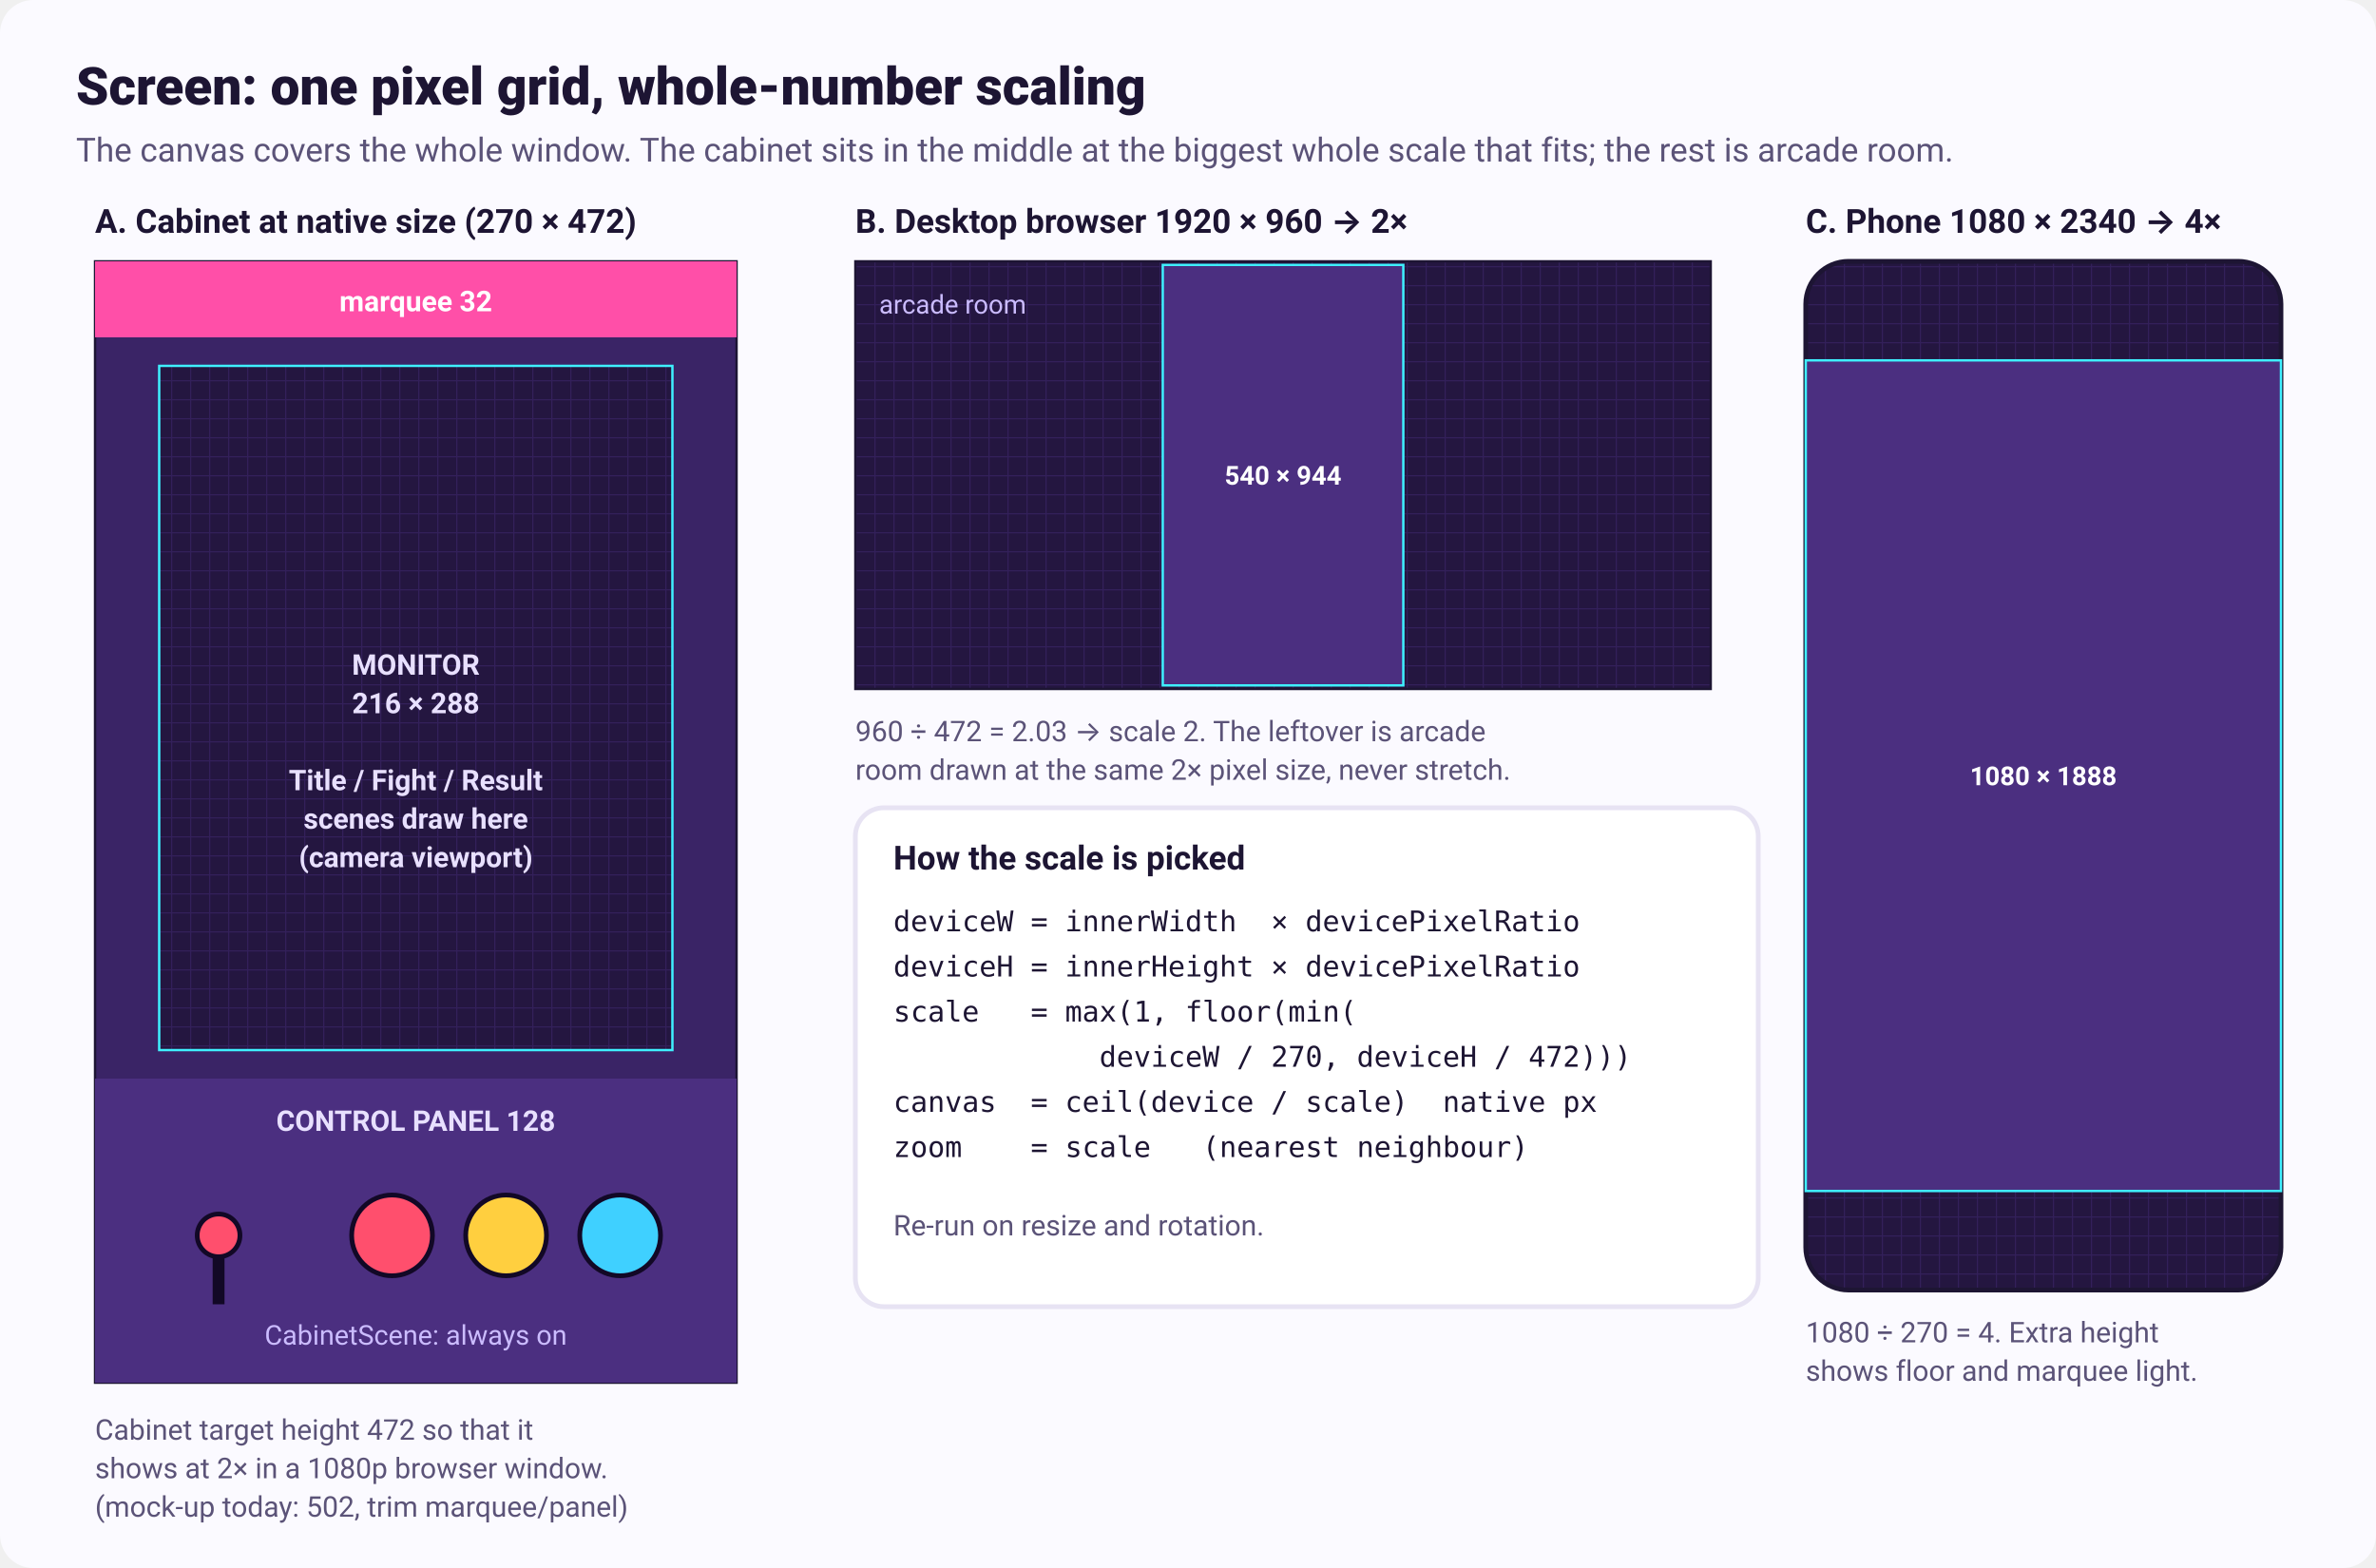
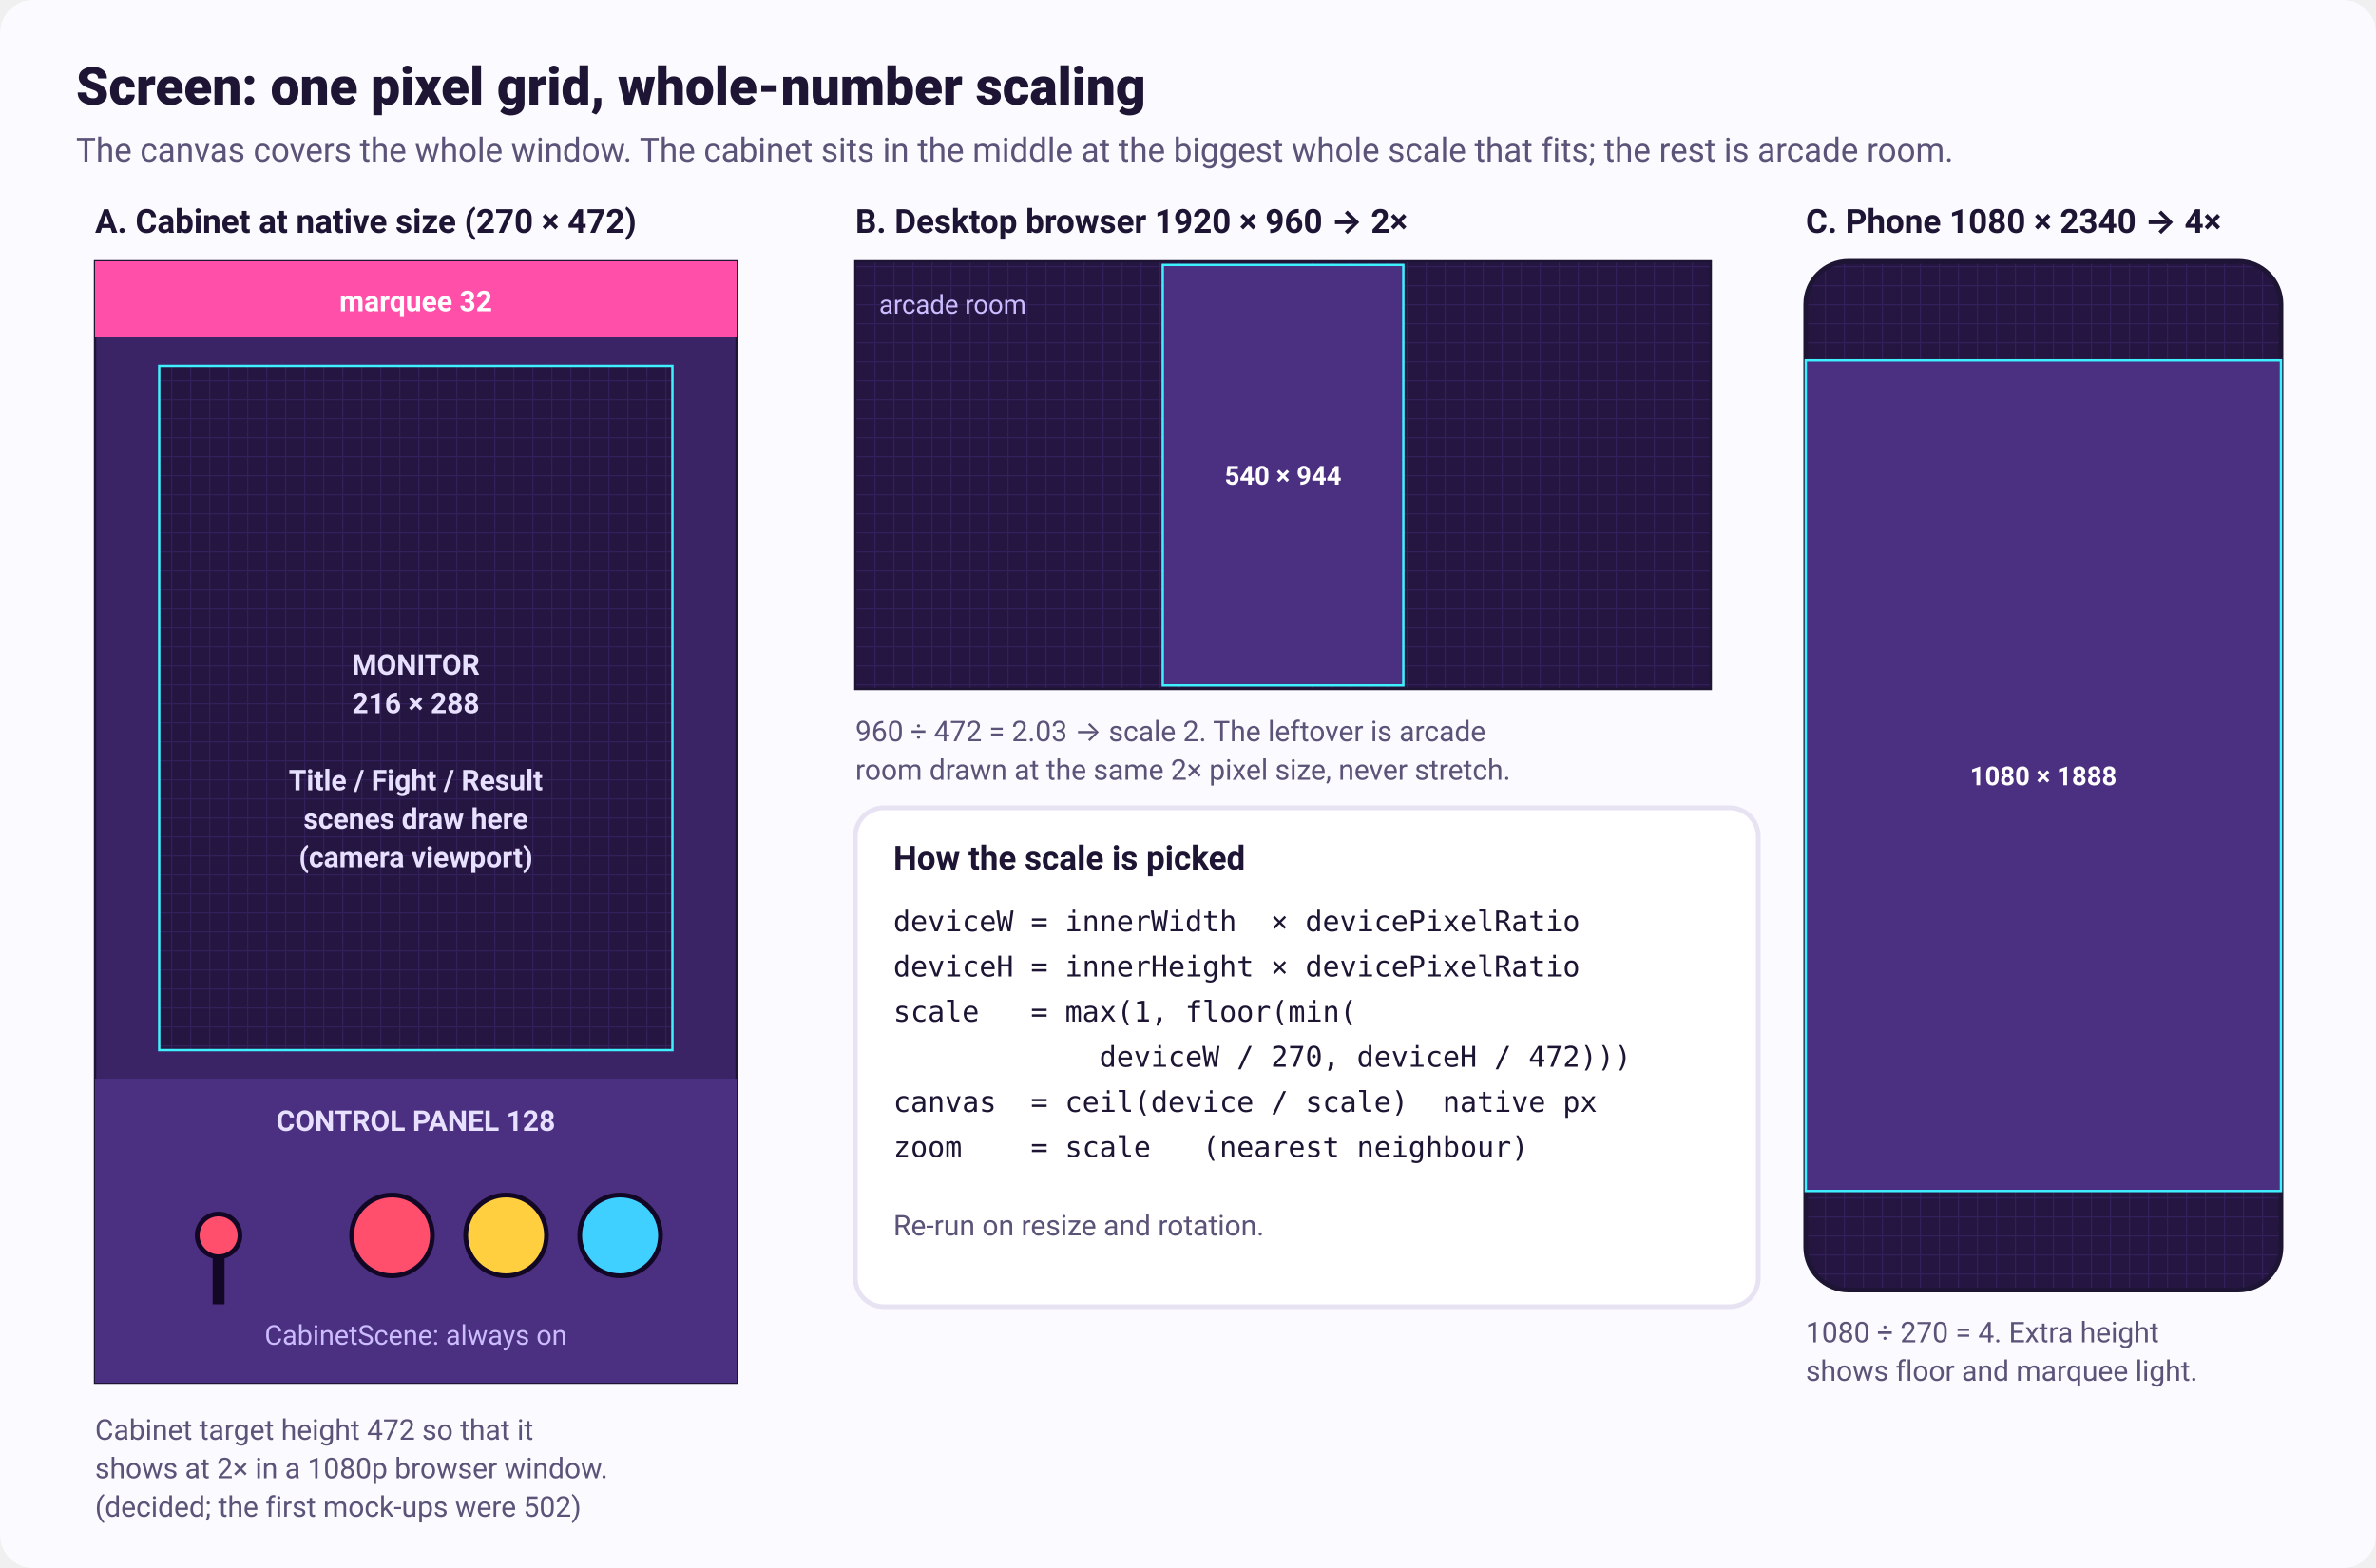
<svg xmlns="http://www.w3.org/2000/svg" width="1000" height="660" viewBox="0 0 1000 660">
  <defs>
    <marker id="a-ink" viewBox="0 0 10 10" refX="9" refY="5" markerWidth="7" markerHeight="7" orient="auto-start-reverse">
      <path d="M0,0 L10,5 L0,10 z" fill="#1d1533" />
    </marker>
    <marker id="a-line" viewBox="0 0 10 10" refX="9" refY="5" markerWidth="7" markerHeight="7" orient="auto-start-reverse">
      <path d="M0,0 L10,5 L0,10 z" fill="#8f86ad" />
    </marker>
    <marker id="a-core" viewBox="0 0 10 10" refX="9" refY="5" markerWidth="7" markerHeight="7" orient="auto-start-reverse">
      <path d="M0,0 L10,5 L0,10 z" fill="#c99700" />
    </marker>
    <marker id="a-session" viewBox="0 0 10 10" refX="9" refY="5" markerWidth="7" markerHeight="7" orient="auto-start-reverse">
      <path d="M0,0 L10,5 L0,10 z" fill="#1a93c4" />
    </marker>
    <marker id="a-pres" viewBox="0 0 10 10" refX="9" refY="5" markerWidth="7" markerHeight="7" orient="auto-start-reverse">
      <path d="M0,0 L10,5 L0,10 z" fill="#d6337f" />
    </marker>
    <marker id="a-server" viewBox="0 0 10 10" refX="9" refY="5" markerWidth="7" markerHeight="7" orient="auto-start-reverse">
      <path d="M0,0 L10,5 L0,10 z" fill="#2e9d4f" />
    </marker>
    <marker id="a-warn" viewBox="0 0 10 10" refX="9" refY="5" markerWidth="7" markerHeight="7" orient="auto-start-reverse">
      <path d="M0,0 L10,5 L0,10 z" fill="#d0412b" />
    </marker>
    <marker id="a-plat" viewBox="0 0 10 10" refX="9" refY="5" markerWidth="7" markerHeight="7" orient="auto-start-reverse">
      <path d="M0,0 L10,5 L0,10 z" fill="#7b61d9" />
    </marker>
    <pattern id="grid" width="8" height="8" patternUnits="userSpaceOnUse">
      <rect width="8" height="8" fill="#241640" />
      <path d="M8 0H0V8" fill="none" stroke="#33205a" stroke-width="1" />
    </pattern>
  </defs>
  <rect width="1000" height="660" rx="14" fill="#fbfaff" />
  <text x="32" y="44" font-size="22" font-weight="800" text-anchor="start" fill="#1d1533" font-family="system-ui, -apple-system, 'Segoe UI', Roboto, sans-serif">Screen: one pixel grid, whole-number scaling</text>
  <text x="32" y="68" font-size="14" font-weight="400" text-anchor="start" fill="#5b5378" font-family="system-ui, -apple-system, 'Segoe UI', Roboto, sans-serif">The canvas covers the whole window. The cabinet sits in the middle at the biggest whole scale that fits; the rest is arcade room.</text>
  <text x="40" y="98" font-size="14" font-weight="700" text-anchor="start" fill="#1d1533" font-family="system-ui, -apple-system, 'Segoe UI', Roboto, sans-serif">A. Cabinet at native size (270 × 472)</text>
  <rect x="40" y="110" width="270" height="472" fill="#3a2466" stroke="#1d1533" stroke-width="1" />
  <rect x="40" y="110" width="270" height="32" fill="#ff4fa8" />
  <text x="175" y="131" font-size="12" font-weight="700" text-anchor="middle" fill="#fff" font-family="system-ui, -apple-system, 'Segoe UI', Roboto, sans-serif">marquee 32</text>
  <rect x="67" y="154" width="216" height="288" fill="url(#grid)" stroke="#3ff0ff" stroke-width="1" />
  <text x="175" y="284" font-size="12" font-weight="600" text-anchor="middle" fill="#e8e0ff" font-family="system-ui, -apple-system, 'Segoe UI', Roboto, sans-serif">MONITOR</text>
  <text x="175" y="300.2" font-size="12" font-weight="600" text-anchor="middle" fill="#e8e0ff" font-family="system-ui, -apple-system, 'Segoe UI', Roboto, sans-serif">216 × 288</text>
  <text x="175" y="316.4" font-size="12" font-weight="600" text-anchor="middle" fill="#e8e0ff" font-family="system-ui, -apple-system, 'Segoe UI', Roboto, sans-serif" />
  <text x="175" y="332.6" font-size="12" font-weight="600" text-anchor="middle" fill="#e8e0ff" font-family="system-ui, -apple-system, 'Segoe UI', Roboto, sans-serif">Title / Fight / Result</text>
  <text x="175" y="348.8" font-size="12" font-weight="600" text-anchor="middle" fill="#e8e0ff" font-family="system-ui, -apple-system, 'Segoe UI', Roboto, sans-serif">scenes draw here</text>
  <text x="175" y="365" font-size="12" font-weight="600" text-anchor="middle" fill="#e8e0ff" font-family="system-ui, -apple-system, 'Segoe UI', Roboto, sans-serif">(camera viewport)</text>
  <rect x="40" y="454" width="270" height="128" fill="#4b2f80" />
  <text x="175" y="476" font-size="12" font-weight="700" text-anchor="middle" fill="#e8e0ff" font-family="system-ui, -apple-system, 'Segoe UI', Roboto, sans-serif">CONTROL PANEL 128</text>
  <circle cx="165" cy="520" r="17" fill="#ff4f6d" stroke="#120826" stroke-width="2" />
  <circle cx="213" cy="520" r="17" fill="#ffcf3f" stroke="#120826" stroke-width="2" />
  <circle cx="261" cy="520" r="17" fill="#3fd0ff" stroke="#120826" stroke-width="2" />
  <circle cx="92" cy="520" r="9" fill="#ff4f6d" stroke="#120826" stroke-width="2" />
  <path d="M 92 529 v 20" stroke="#120826" stroke-width="5" />
  <text x="175" y="566" font-size="11.5" font-weight="400" text-anchor="middle" fill="#cbbcff" font-family="system-ui, -apple-system, 'Segoe UI', Roboto, sans-serif">CabinetScene: always on</text>
  <text x="40" y="606" font-size="12" font-weight="400" text-anchor="start" fill="#5b5378" font-family="system-ui, -apple-system, 'Segoe UI', Roboto, sans-serif">Cabinet target height 472 so that it</text>
  <text x="40" y="622.2" font-size="12" font-weight="400" text-anchor="start" fill="#5b5378" font-family="system-ui, -apple-system, 'Segoe UI', Roboto, sans-serif">shows at 2× in a 1080p browser window.</text>
-   <text x="40" y="638.4" font-size="12" font-weight="400" text-anchor="start" fill="#5b5378" font-family="system-ui, -apple-system, 'Segoe UI', Roboto, sans-serif">(mock-up today: 502, trim marquee/panel)</text>
+   <text x="40" y="638.4" font-size="12" font-weight="400" text-anchor="start" fill="#5b5378" font-family="system-ui, -apple-system, 'Segoe UI', Roboto, sans-serif">(decided; the first mock-ups were 502)</text>
  <text x="360" y="98" font-size="14" font-weight="700" text-anchor="start" fill="#1d1533" font-family="system-ui, -apple-system, 'Segoe UI', Roboto, sans-serif">B. Desktop browser 1920 × 960 → 2×</text>
  <rect x="360" y="110" width="360" height="180" fill="url(#grid)" stroke="#1d1533" />
  <rect x="489.375" y="111.5" width="101.25" height="177" fill="#4b2f80" stroke="#3ff0ff" />
  <text x="540" y="204" font-size="11" font-weight="700" text-anchor="middle" fill="#fff" font-family="system-ui, -apple-system, 'Segoe UI', Roboto, sans-serif">540 × 944</text>
  <text x="370" y="132" font-size="11" font-weight="400" text-anchor="start" fill="#cbbcff" font-family="system-ui, -apple-system, 'Segoe UI', Roboto, sans-serif">arcade room</text>
  <text x="360" y="312" font-size="12" font-weight="400" text-anchor="start" fill="#5b5378" font-family="system-ui, -apple-system, 'Segoe UI', Roboto, sans-serif">960 ÷ 472 = 2.03 → scale 2. The leftover is arcade</text>
  <text x="360" y="328.2" font-size="12" font-weight="400" text-anchor="start" fill="#5b5378" font-family="system-ui, -apple-system, 'Segoe UI', Roboto, sans-serif">room drawn at the same 2× pixel size, never stretch.</text>
  <text x="760" y="98" font-size="14" font-weight="700" text-anchor="start" fill="#1d1533" font-family="system-ui, -apple-system, 'Segoe UI', Roboto, sans-serif">C. Phone 1080 × 2340 → 4×</text>
  <rect x="760" y="110" width="200" height="433" rx="18" fill="url(#grid)" stroke="#1d1533" stroke-width="2" />
  <rect x="760" y="151.685" width="200" height="349.63" fill="#4b2f80" stroke="#3ff0ff" />
  <text x="860" y="330.5" font-size="11" font-weight="700" text-anchor="middle" fill="#fff" font-family="system-ui, -apple-system, 'Segoe UI', Roboto, sans-serif">1080 × 1888</text>
  <text x="760" y="565" font-size="12" font-weight="400" text-anchor="start" fill="#5b5378" font-family="system-ui, -apple-system, 'Segoe UI', Roboto, sans-serif">1080 ÷ 270 = 4. Extra height</text>
  <text x="760" y="581.2" font-size="12" font-weight="400" text-anchor="start" fill="#5b5378" font-family="system-ui, -apple-system, 'Segoe UI', Roboto, sans-serif">shows floor and marquee light.</text>
  <rect x="360" y="340" width="380" height="210" rx="12" fill="#ffffff" stroke="#e7e3f3" stroke-width="2" />
  <text x="376" y="366" font-size="14" font-weight="700" text-anchor="start" fill="#1d1533" font-family="system-ui, -apple-system, 'Segoe UI', Roboto, sans-serif">How the scale is picked</text>
  <text x="376" y="392" font-size="12" font-weight="400" text-anchor="start" fill="#1d1533" font-family="ui-monospace, 'SF Mono', Menlo, Consolas, monospace" xml:space="preserve">deviceW = innerWidth  × devicePixelRatio</text>
  <text x="376" y="411" font-size="12" font-weight="400" text-anchor="start" fill="#1d1533" font-family="ui-monospace, 'SF Mono', Menlo, Consolas, monospace" xml:space="preserve">deviceH = innerHeight × devicePixelRatio</text>
  <text x="376" y="430" font-size="12" font-weight="400" text-anchor="start" fill="#1d1533" font-family="ui-monospace, 'SF Mono', Menlo, Consolas, monospace" xml:space="preserve">scale   = max(1, floor(min(</text>
  <text x="376" y="449" font-size="12" font-weight="400" text-anchor="start" fill="#1d1533" font-family="ui-monospace, 'SF Mono', Menlo, Consolas, monospace" xml:space="preserve">            deviceW / 270, deviceH / 472)))</text>
  <text x="376" y="468" font-size="12" font-weight="400" text-anchor="start" fill="#1d1533" font-family="ui-monospace, 'SF Mono', Menlo, Consolas, monospace" xml:space="preserve">canvas  = ceil(device / scale)  native px</text>
  <text x="376" y="487" font-size="12" font-weight="400" text-anchor="start" fill="#1d1533" font-family="ui-monospace, 'SF Mono', Menlo, Consolas, monospace" xml:space="preserve">zoom    = scale   (nearest neighbour)</text>
  <text x="376" y="520" font-size="12" font-weight="400" text-anchor="start" fill="#5b5378" font-family="system-ui, -apple-system, 'Segoe UI', Roboto, sans-serif">Re-run on resize and rotation.</text>
</svg>
